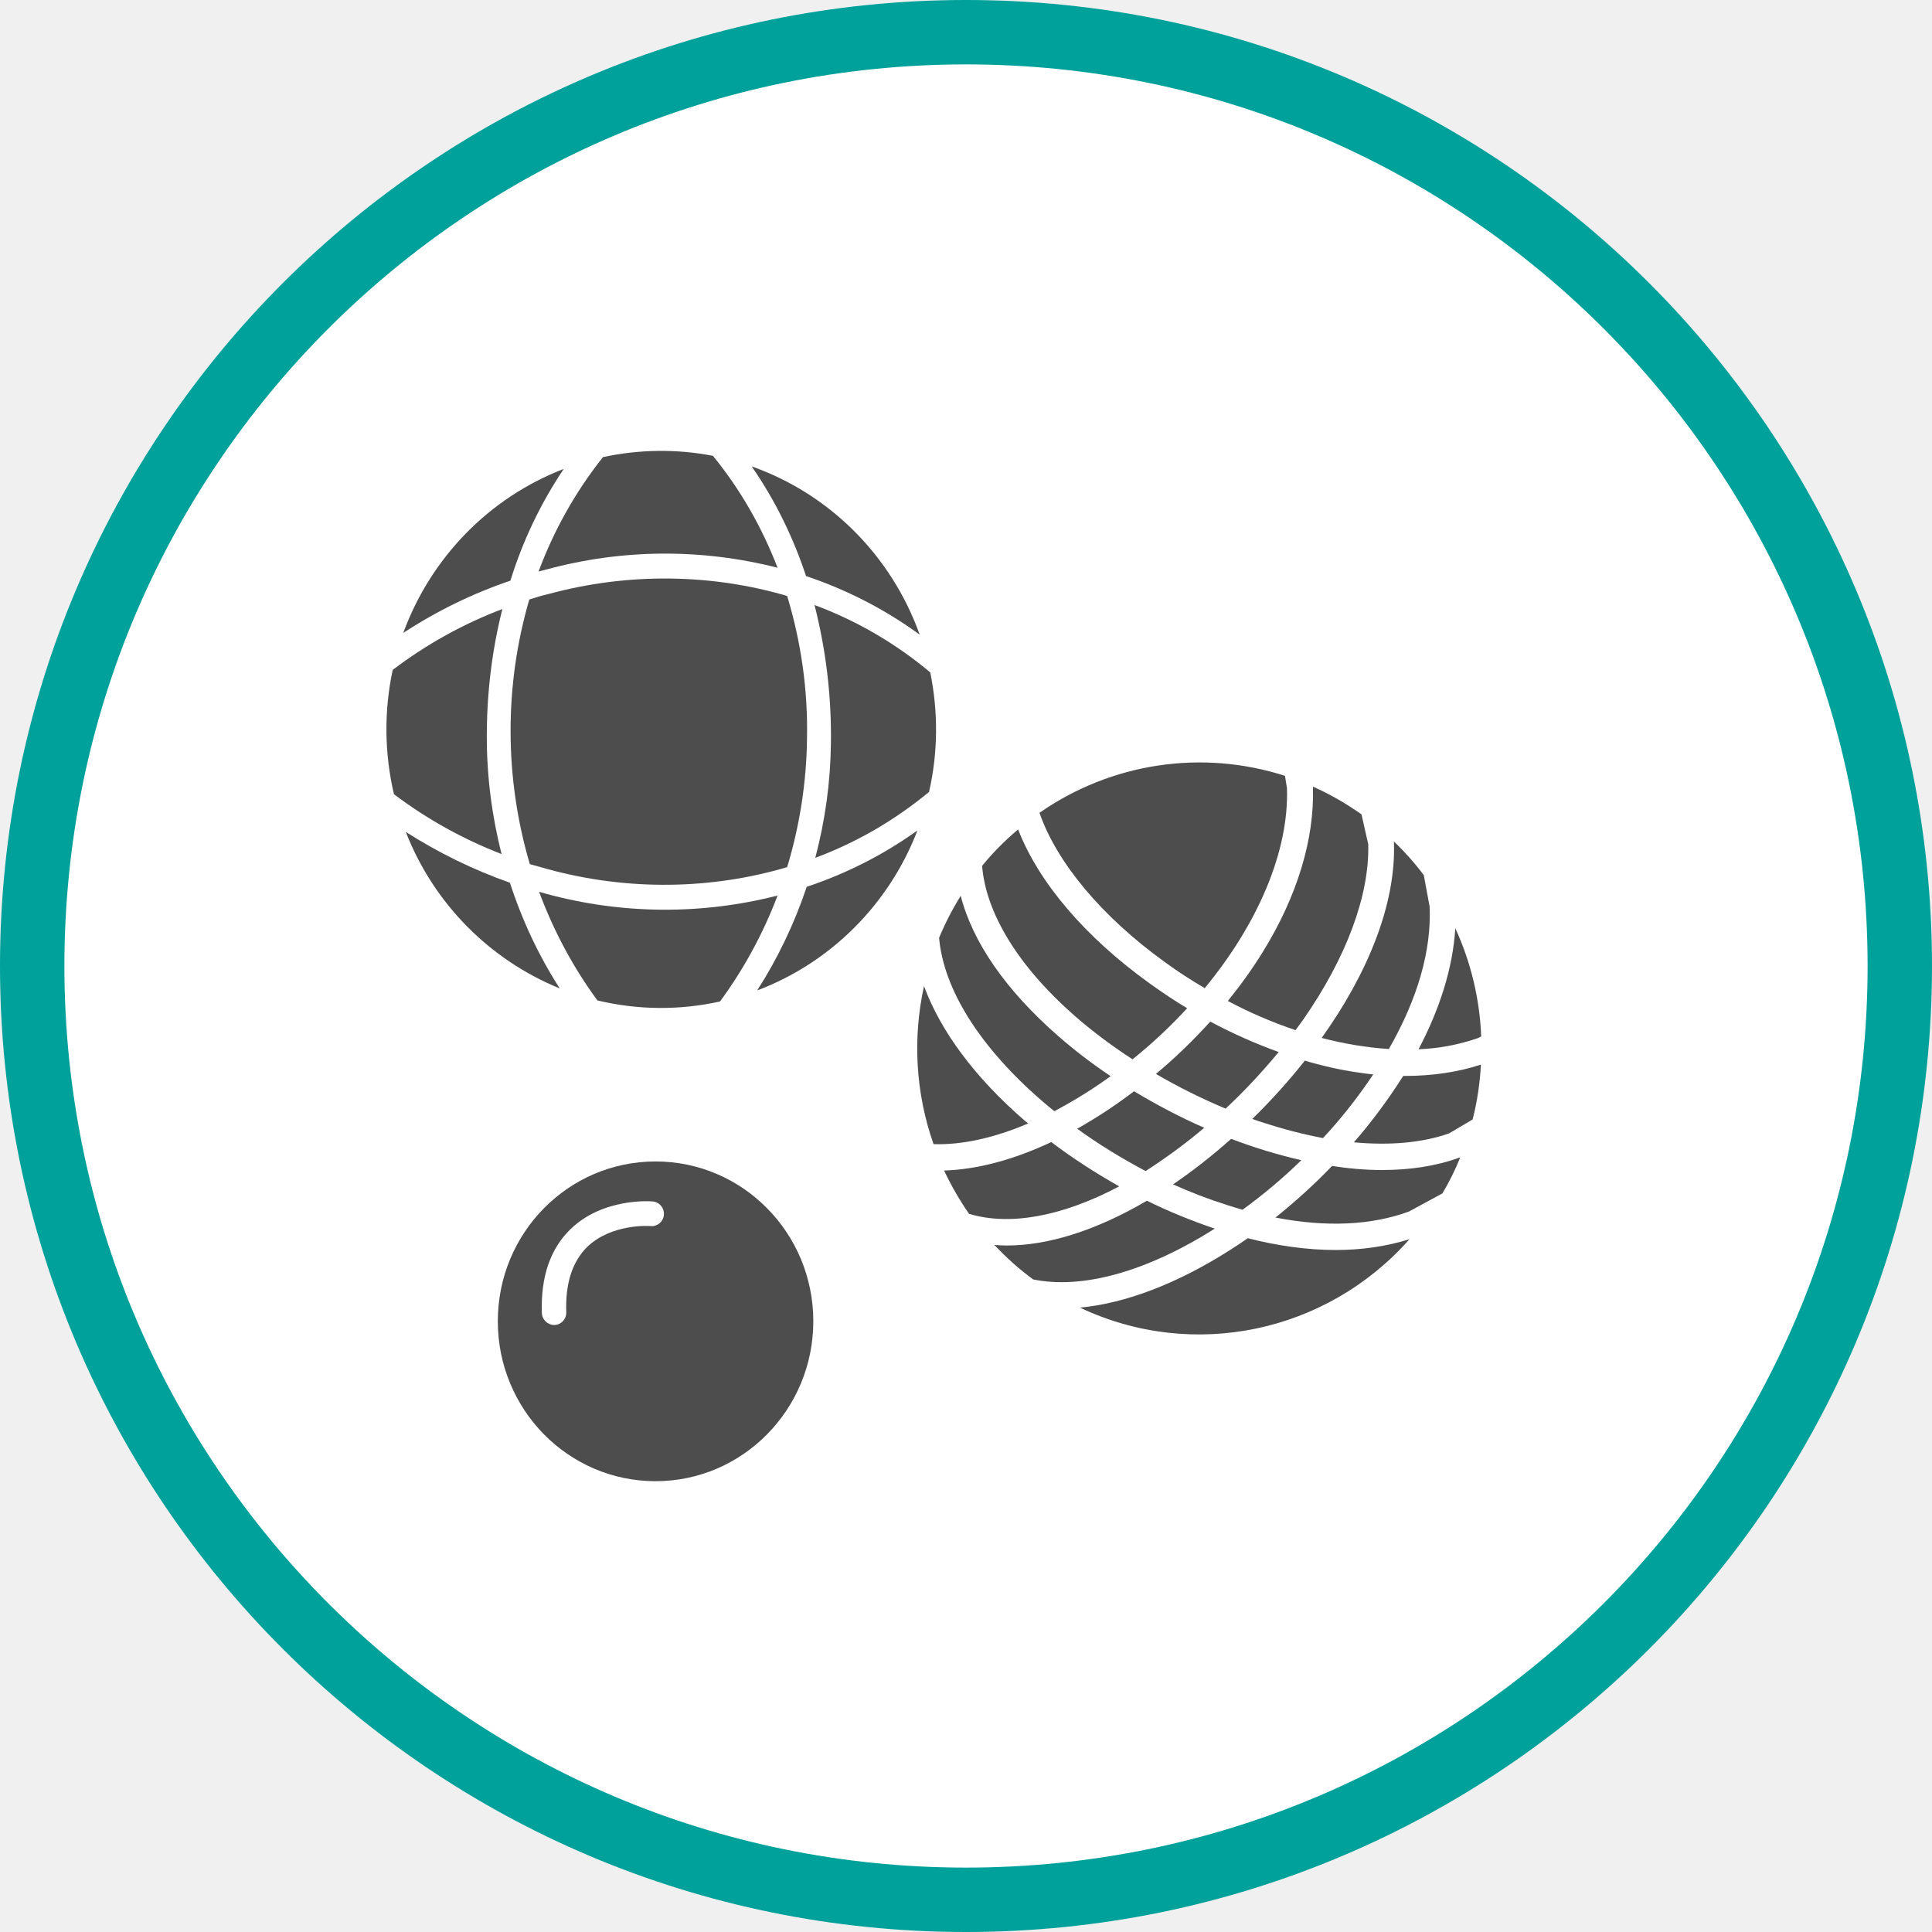
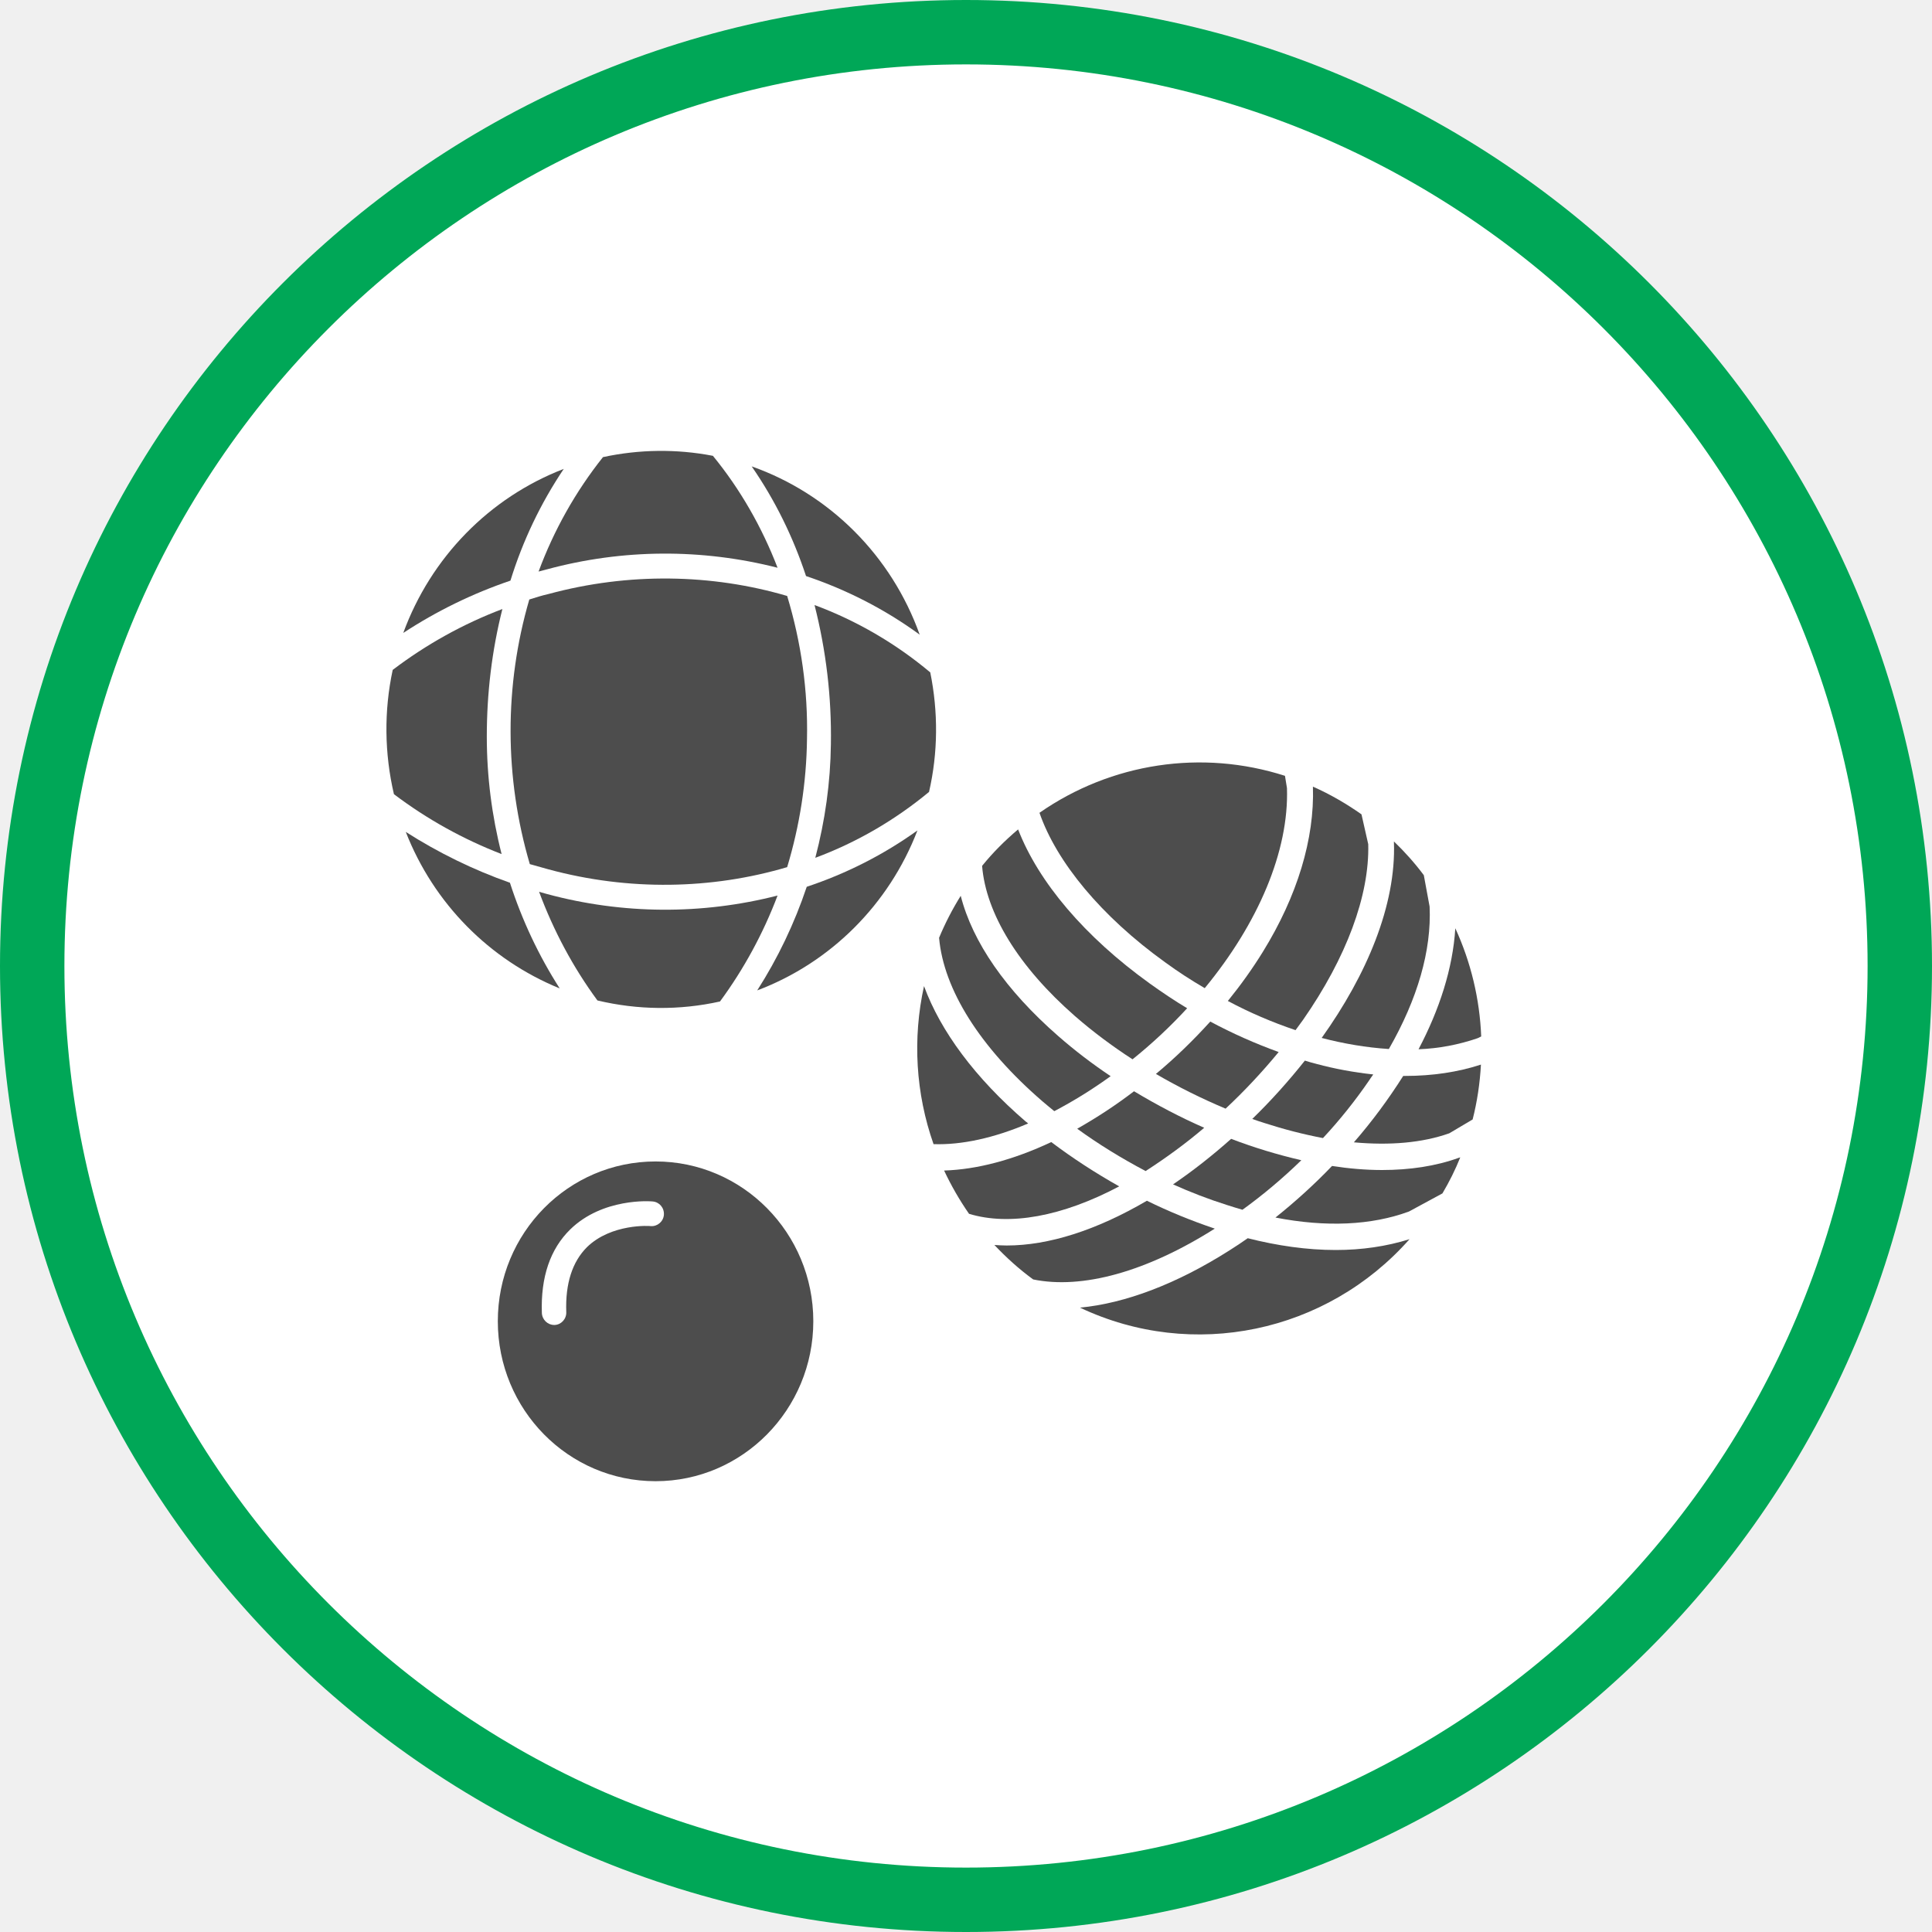
<svg xmlns="http://www.w3.org/2000/svg" width="30px" height="30px" version="1.1" id="svg8">
  <defs id="defs2" />
-   <circle style="color:#000000;clip-rule:nonzero;display:inline;overflow:visible;visibility:visible;opacity:1;isolation:auto;mix-blend-mode:normal;color-interpolation:sRGB;color-interpolation-filters:linearRGB;solid-color:#000000;solid-opacity:1;vector-effect:none;fill:#ffffff;fill-opacity:1;fill-rule:evenodd;stroke:#00a19a;stroke-width:1;stroke-linecap:butt;stroke-linejoin:miter;stroke-miterlimit:4;stroke-dasharray:none;stroke-dashoffset:0;stroke-opacity:1;marker:none;color-rendering:auto;image-rendering:auto;shape-rendering:auto;text-rendering:auto;enable-background:accumulate" id="path815" cx="15" cy="15" r="14.5" />
+   <circle style="color:#000000;clip-rule:nonzero;display:inline;overflow:visible;visibility:visible;opacity:1;isolation:auto;mix-blend-mode:normal;color-interpolation:sRGB;color-interpolation-filters:linearRGB;solid-color:#000000;solid-opacity:1;vector-effect:none;fill:#ffffff;fill-opacity:1;fill-rule:evenodd;stroke:#00A757;stroke-width:1;stroke-linecap:butt;stroke-linejoin:miter;stroke-miterlimit:4;stroke-dasharray:none;stroke-dashoffset:0;stroke-opacity:1;marker:none;color-rendering:auto;image-rendering:auto;shape-rendering:auto;text-rendering:auto;enable-background:accumulate" id="path815" cx="15" cy="15" r="14.5" />
  <g transform="translate(6,7)">
    <g id="surface1">
      <path style=" stroke:none;fill-rule:nonzero;fill:rgb(30%,30%,30%);fill-opacity:1;" d="M 6.629 13.516 C 6.629 14.887 5.531 16 4.18 16 C 2.824 16 1.73 14.887 1.73 13.516 C 1.73 12.145 2.824 11.035 4.18 11.035 C 5.531 11.035 6.629 12.145 6.629 13.516 Z M 2.613 13.574 C 2.715 13.57 2.797 13.48 2.793 13.375 C 2.777 12.93 2.887 12.594 3.113 12.367 C 3.492 11.996 4.094 12.035 4.105 12.039 C 4.207 12.047 4.301 11.969 4.309 11.863 C 4.316 11.754 4.238 11.664 4.133 11.656 C 4.102 11.652 3.359 11.598 2.855 12.09 C 2.543 12.395 2.395 12.832 2.414 13.387 C 2.418 13.492 2.504 13.574 2.605 13.574 C 2.605 13.574 2.609 13.574 2.613 13.574 Z M 2.613 13.574 " />
      <path style=" stroke:none;fill-rule:nonzero;fill:rgb(30%,30%,30%);fill-opacity:1;" d="M 2.496 6.883 C 2.453 6.871 2.414 6.859 2.371 6.848 C 2.594 7.449 2.898 8.02 3.277 8.535 C 3.902 8.684 4.551 8.691 5.18 8.551 C 5.551 8.047 5.852 7.492 6.074 6.906 C 4.898 7.207 3.668 7.199 2.496 6.883 Z M 2.496 6.883 " />
      <path style=" stroke:none;fill-rule:nonzero;fill:rgb(30%,30%,30%);fill-opacity:1;" d="M 6.074 1.816 C 5.832 1.188 5.496 0.598 5.07 0.078 C 4.504 -0.031 3.926 -0.023 3.363 0.098 C 2.938 0.633 2.602 1.23 2.363 1.875 C 2.41 1.863 2.453 1.852 2.496 1.84 C 3.668 1.523 4.898 1.516 6.074 1.816 Z M 6.074 1.816 " />
      <path style=" stroke:none;fill-rule:nonzero;fill:rgb(30%,30%,30%);fill-opacity:1;" d="M 2.52 2.223 C 2.418 2.246 2.32 2.277 2.219 2.309 C 1.828 3.648 1.832 5.078 2.227 6.418 C 2.324 6.445 2.422 6.473 2.52 6.5 C 3.762 6.836 5.051 6.812 6.223 6.465 C 6.418 5.82 6.523 5.148 6.531 4.473 C 6.547 3.723 6.441 2.973 6.223 2.254 C 5.051 1.91 3.762 1.887 2.52 2.223 Z M 2.52 2.223 " />
      <path style=" stroke:none;fill-rule:nonzero;fill:rgb(30%,30%,30%);fill-opacity:1;" d="M 1.801 2.457 C 1.191 2.688 0.617 3.008 0.098 3.402 C -0.039 4.039 -0.031 4.699 0.117 5.332 C 0.629 5.719 1.191 6.031 1.789 6.262 C 1.637 5.668 1.559 5.055 1.559 4.438 C 1.559 3.77 1.637 3.105 1.801 2.457 Z M 1.801 2.457 " />
      <path style=" stroke:none;fill-rule:nonzero;fill:rgb(30%,30%,30%);fill-opacity:1;" d="M 0.301 5.918 C 0.734 7.027 1.598 7.902 2.691 8.348 C 2.363 7.836 2.105 7.285 1.918 6.707 C 1.352 6.508 0.809 6.242 0.301 5.918 Z M 0.301 5.918 " />
      <path style=" stroke:none;fill-rule:nonzero;fill:rgb(30%,30%,30%);fill-opacity:1;" d="M 5.758 8.379 C 6.898 7.949 7.805 7.043 8.246 5.895 C 7.719 6.273 7.141 6.566 6.527 6.77 C 6.336 7.34 6.078 7.879 5.758 8.379 Z M 5.758 8.379 " />
      <path style=" stroke:none;fill-rule:nonzero;fill:rgb(30%,30%,30%);fill-opacity:1;" d="M 8.445 3.441 C 7.91 2.992 7.301 2.637 6.648 2.395 C 6.828 3.102 6.914 3.828 6.902 4.555 C 6.895 5.152 6.812 5.742 6.66 6.32 C 7.301 6.082 7.898 5.734 8.426 5.297 C 8.566 4.688 8.57 4.055 8.445 3.441 Z M 8.445 3.441 " />
      <path style=" stroke:none;fill-rule:nonzero;fill:rgb(30%,30%,30%);fill-opacity:1;" d="M 8.281 2.855 C 7.844 1.633 6.887 0.672 5.672 0.242 C 6.035 0.766 6.316 1.34 6.516 1.945 C 7.145 2.156 7.742 2.461 8.281 2.855 Z M 8.281 2.855 " />
      <path style=" stroke:none;fill-rule:nonzero;fill:rgb(30%,30%,30%);fill-opacity:1;" d="M 2.754 0.281 C 1.598 0.727 0.691 1.656 0.262 2.828 C 0.781 2.488 1.34 2.215 1.926 2.016 C 2.117 1.398 2.395 0.816 2.754 0.281 Z M 2.754 0.281 " />
      <path style=" stroke:none;fill-rule:nonzero;fill:rgb(30%,30%,30%);fill-opacity:1;" d="M 15.789 9.707 C 15.559 10.07 15.305 10.414 15.023 10.738 C 15.582 10.789 16.086 10.746 16.504 10.598 L 16.867 10.383 C 16.938 10.105 16.98 9.82 16.996 9.531 C 16.637 9.648 16.242 9.707 15.82 9.707 C 15.809 9.707 15.797 9.707 15.789 9.707 Z M 15.789 9.707 " />
      <path style=" stroke:none;fill-rule:nonzero;fill:rgb(30%,30%,30%);fill-opacity:1;" d="M 16.945 9.121 L 17 9.094 C 16.977 8.512 16.84 7.941 16.598 7.414 C 16.559 8.039 16.352 8.676 16.027 9.293 C 16.34 9.281 16.648 9.223 16.945 9.121 Z M 16.945 9.121 " />
      <path style=" stroke:none;fill-rule:nonzero;fill:rgb(30%,30%,30%);fill-opacity:1;" d="M 13.375 12.227 C 13.281 12.293 13.188 12.355 13.094 12.414 C 12.27 12.938 11.473 13.238 10.77 13.305 C 12.52 14.133 14.598 13.699 15.887 12.242 C 15.527 12.355 15.141 12.41 14.742 12.41 C 14.297 12.41 13.836 12.344 13.375 12.227 Z M 13.375 12.227 " />
      <path style=" stroke:none;fill-rule:nonzero;fill:rgb(30%,30%,30%);fill-opacity:1;" d="M 15.324 9.684 C 15.027 9.652 14.73 9.598 14.441 9.52 C 14.379 9.504 14.32 9.488 14.262 9.469 C 14.008 9.789 13.738 10.09 13.445 10.375 C 13.508 10.398 13.57 10.418 13.633 10.438 C 13.934 10.535 14.234 10.613 14.543 10.672 C 14.801 10.395 15.039 10.098 15.254 9.785 C 15.277 9.75 15.301 9.715 15.324 9.684 Z M 15.324 9.684 " />
      <path style=" stroke:none;fill-rule:nonzero;fill:rgb(30%,30%,30%);fill-opacity:1;" d="M 12.215 11.391 C 12.484 11.512 12.766 11.621 13.051 11.711 C 13.133 11.738 13.215 11.762 13.293 11.785 C 13.617 11.551 13.922 11.293 14.207 11.016 C 13.836 10.93 13.473 10.82 13.117 10.684 C 12.832 10.938 12.531 11.176 12.215 11.391 Z M 12.215 11.391 " />
      <path style=" stroke:none;fill-rule:nonzero;fill:rgb(30%,30%,30%);fill-opacity:1;" d="M 16.672 10.973 L 16.656 10.977 C 16.293 11.109 15.887 11.168 15.461 11.168 C 15.203 11.168 14.941 11.145 14.684 11.105 C 14.41 11.391 14.113 11.66 13.805 11.906 C 14.59 12.059 15.297 12.027 15.879 11.812 L 16.398 11.531 C 16.504 11.352 16.598 11.164 16.676 10.969 Z M 16.672 10.973 " />
      <path style=" stroke:none;fill-rule:nonzero;fill:rgb(30%,30%,30%);fill-opacity:1;" d="M 13.855 9.336 C 13.488 9.203 13.137 9.047 12.793 8.863 C 12.531 9.152 12.25 9.426 11.949 9.676 C 12.297 9.879 12.66 10.059 13.031 10.215 C 13.324 9.941 13.598 9.648 13.855 9.336 Z M 13.855 9.336 " />
      <path style=" stroke:none;fill-rule:nonzero;fill:rgb(30%,30%,30%);fill-opacity:1;" d="M 11.379 11.422 C 11.012 11.215 10.66 10.988 10.324 10.734 C 9.734 11.012 9.168 11.16 8.66 11.176 C 8.77 11.41 8.898 11.633 9.047 11.848 C 9.676 12.039 10.492 11.891 11.379 11.422 Z M 11.379 11.422 " />
      <path style=" stroke:none;fill-rule:nonzero;fill:rgb(30%,30%,30%);fill-opacity:1;" d="M 11.609 9.945 C 11.328 10.16 11.035 10.352 10.727 10.527 C 11.062 10.77 11.418 10.988 11.789 11.184 C 12.105 10.98 12.41 10.758 12.699 10.512 C 12.324 10.348 11.961 10.156 11.609 9.945 Z M 11.609 9.945 " />
      <path style=" stroke:none;fill-rule:nonzero;fill:rgb(30%,30%,30%);fill-opacity:1;" d="M 10.188 10.102 C 10.246 10.152 10.309 10.203 10.371 10.254 C 10.676 10.094 10.965 9.914 11.246 9.711 C 10.961 9.52 10.688 9.312 10.43 9.086 C 9.617 8.375 9.102 7.629 8.918 6.91 C 8.789 7.117 8.676 7.336 8.582 7.562 C 8.652 8.363 9.215 9.262 10.188 10.102 Z M 10.188 10.102 " />
      <path style=" stroke:none;fill-rule:nonzero;fill:rgb(30%,30%,30%);fill-opacity:1;" d="M 12.863 12.078 C 12.504 11.957 12.148 11.812 11.809 11.645 C 11.023 12.105 10.281 12.34 9.633 12.34 C 9.566 12.34 9.504 12.336 9.441 12.332 C 9.625 12.527 9.824 12.707 10.043 12.867 C 10.805 13.023 11.801 12.75 12.863 12.078 Z M 12.863 12.078 " />
      <path style=" stroke:none;fill-rule:nonzero;fill:rgb(30%,30%,30%);fill-opacity:1;" d="M 10.691 8.777 C 10.973 9.023 11.273 9.246 11.586 9.449 C 11.887 9.207 12.172 8.941 12.434 8.656 C 12.238 8.539 12.047 8.41 11.855 8.273 C 10.84 7.543 10.125 6.695 9.809 5.879 C 9.605 6.051 9.418 6.238 9.25 6.445 C 9.309 7.18 9.812 8.008 10.691 8.777 Z M 10.691 8.777 " />
      <path style=" stroke:none;fill-rule:nonzero;fill:rgb(30%,30%,30%);fill-opacity:1;" d="M 9.965 10.445 C 9.953 10.434 9.938 10.422 9.926 10.414 C 9.141 9.738 8.605 9.012 8.348 8.312 C 8.168 9.129 8.219 9.98 8.496 10.766 C 8.93 10.781 9.434 10.672 9.965 10.445 Z M 9.965 10.445 " />
      <path style=" stroke:none;fill-rule:nonzero;fill:rgb(30%,30%,30%);fill-opacity:1;" d="M 12.09 7.941 C 12.293 8.09 12.5 8.223 12.707 8.344 C 13.535 7.34 14.016 6.219 13.984 5.238 L 13.953 5.047 C 12.664 4.633 11.258 4.844 10.141 5.621 C 10.406 6.387 11.102 7.23 12.09 7.941 Z M 12.09 7.941 " />
      <path style=" stroke:none;fill-rule:nonzero;fill:rgb(30%,30%,30%);fill-opacity:1;" d="M 14.523 9.117 C 14.867 9.207 15.215 9.266 15.566 9.289 C 16.012 8.512 16.23 7.758 16.199 7.078 L 16.109 6.59 C 15.969 6.402 15.812 6.227 15.645 6.066 L 15.645 6.078 C 15.68 7.055 15.223 8.137 14.523 9.117 Z M 14.523 9.117 " />
      <path style=" stroke:none;fill-rule:nonzero;fill:rgb(30%,30%,30%);fill-opacity:1;" d="M 13.609 7.781 C 13.445 8.047 13.262 8.301 13.066 8.543 C 13.402 8.723 13.758 8.875 14.117 8.996 C 14.156 8.941 14.195 8.891 14.234 8.836 C 14.906 7.871 15.266 6.906 15.246 6.109 L 15.141 5.645 C 14.902 5.477 14.652 5.332 14.387 5.215 C 14.414 6.023 14.145 6.914 13.609 7.781 Z M 13.609 7.781 " />
    </g>
  </g>
</svg>
